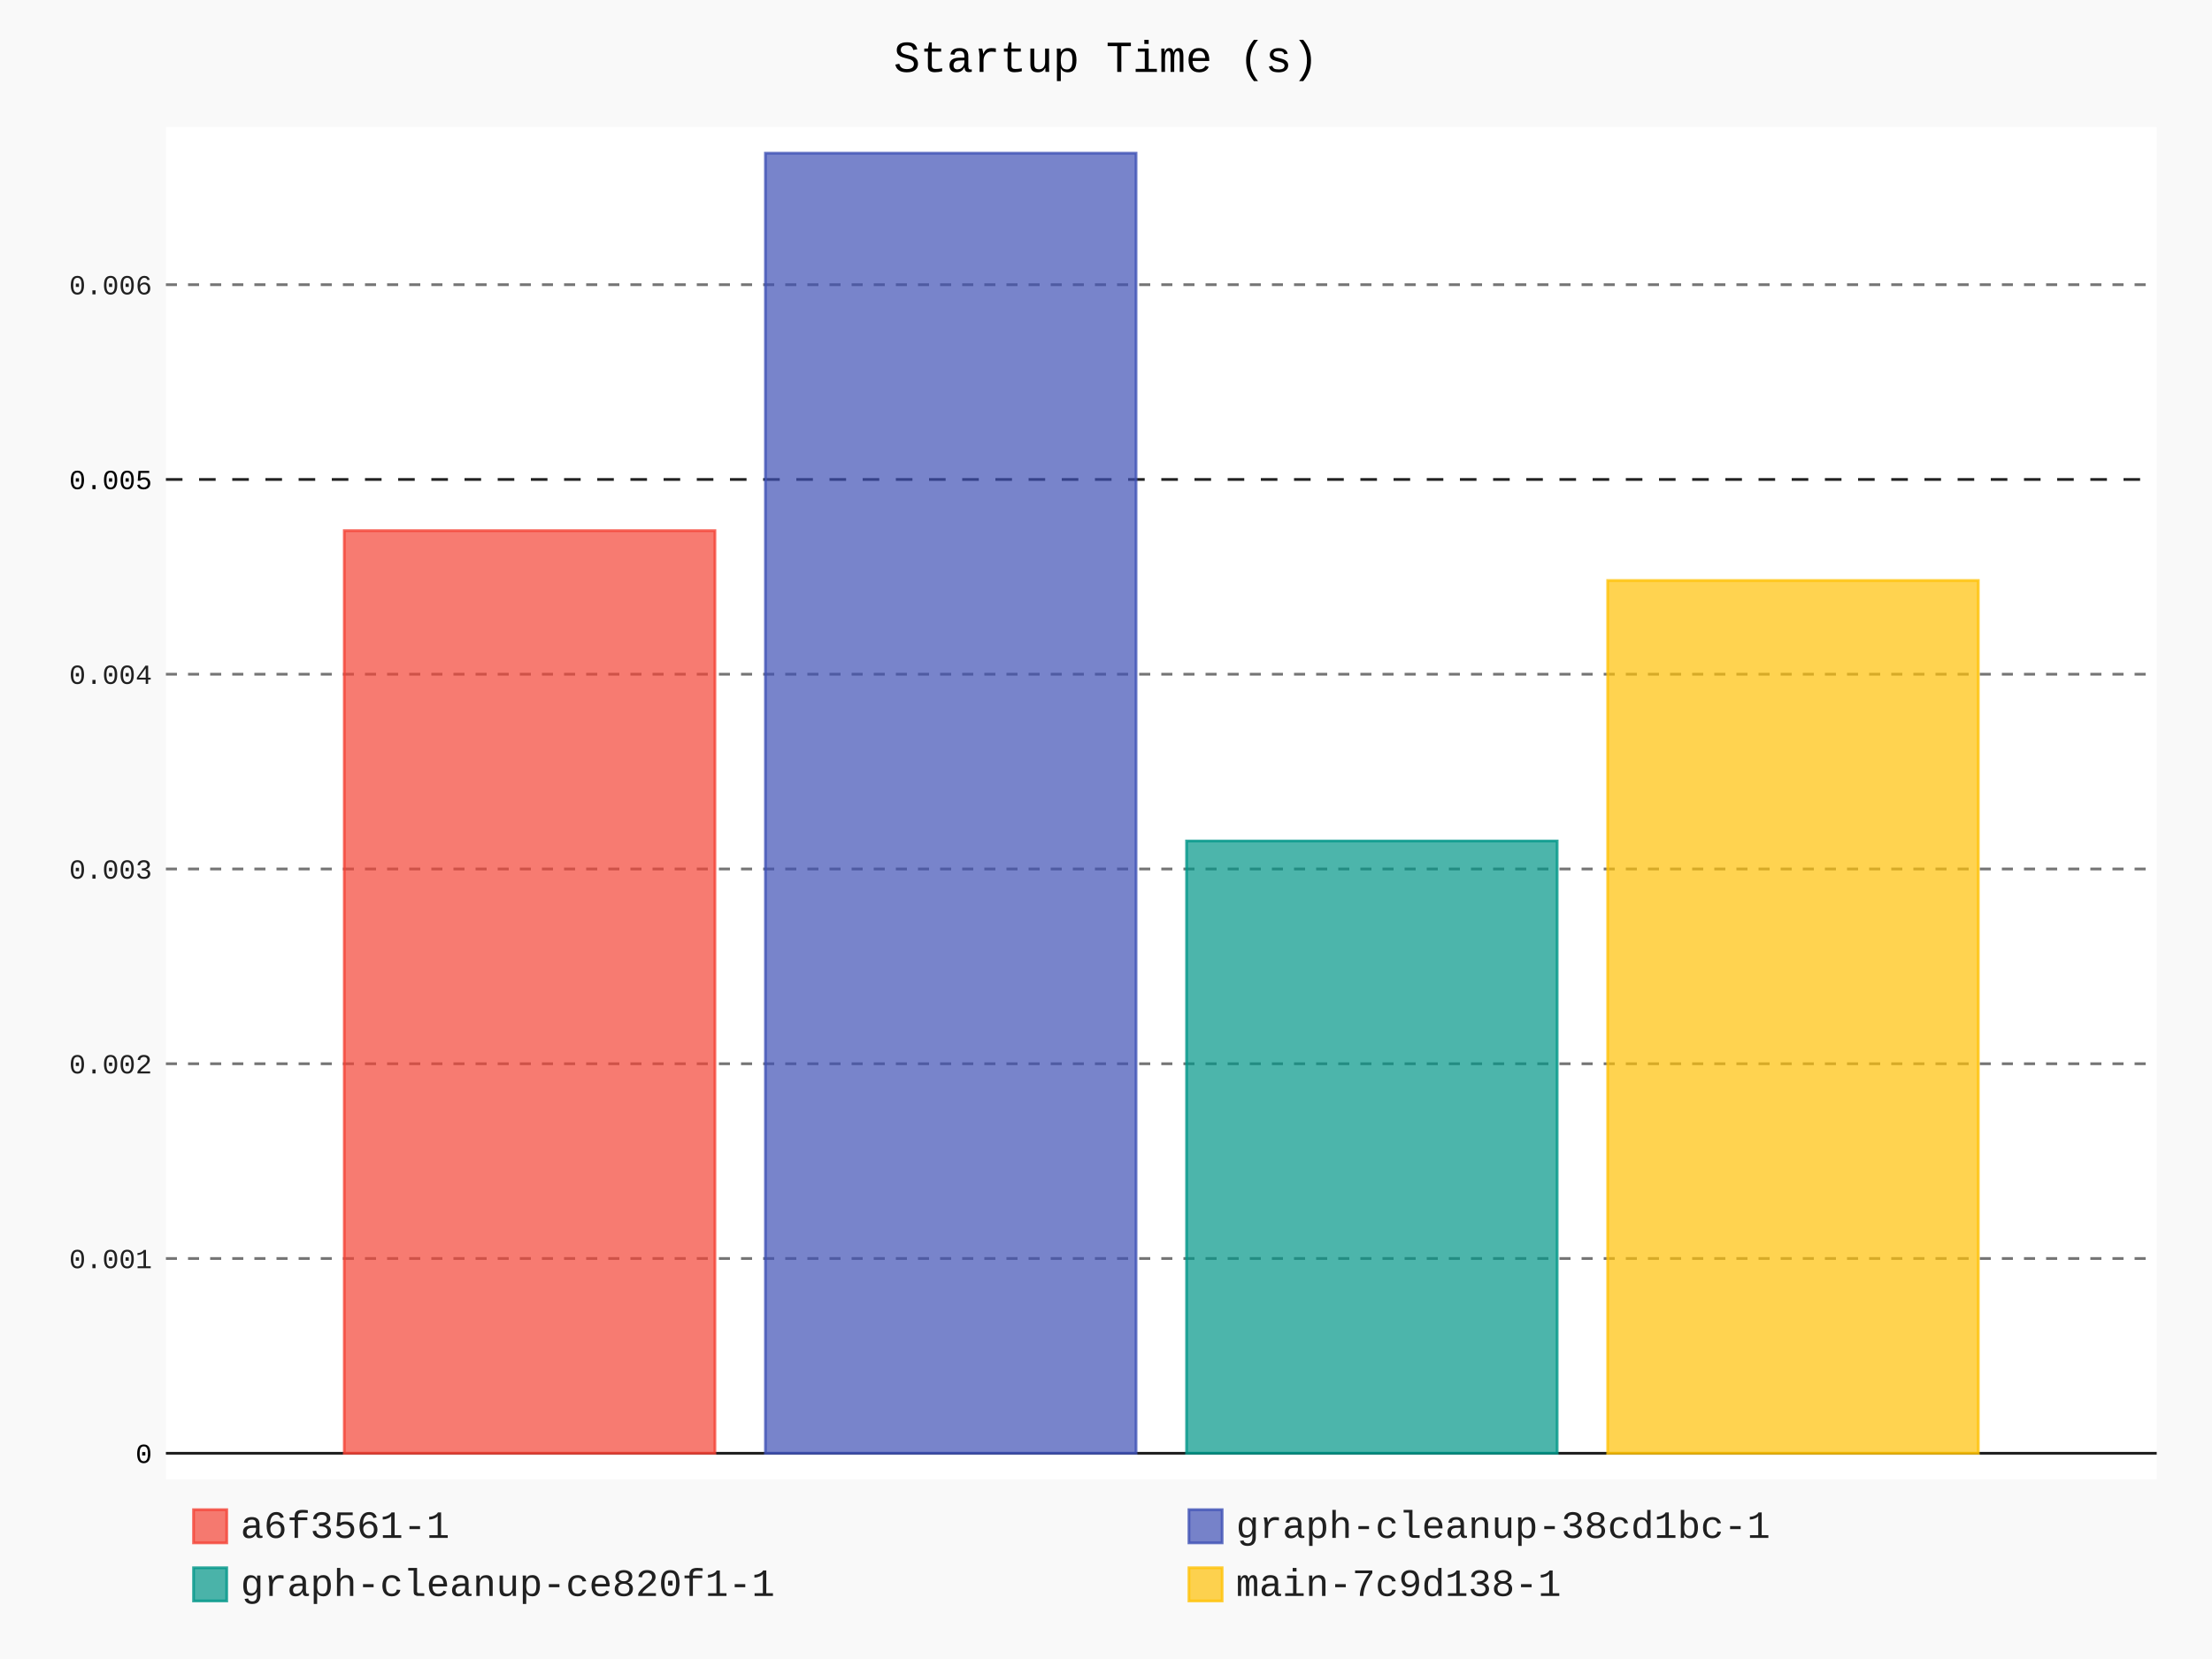
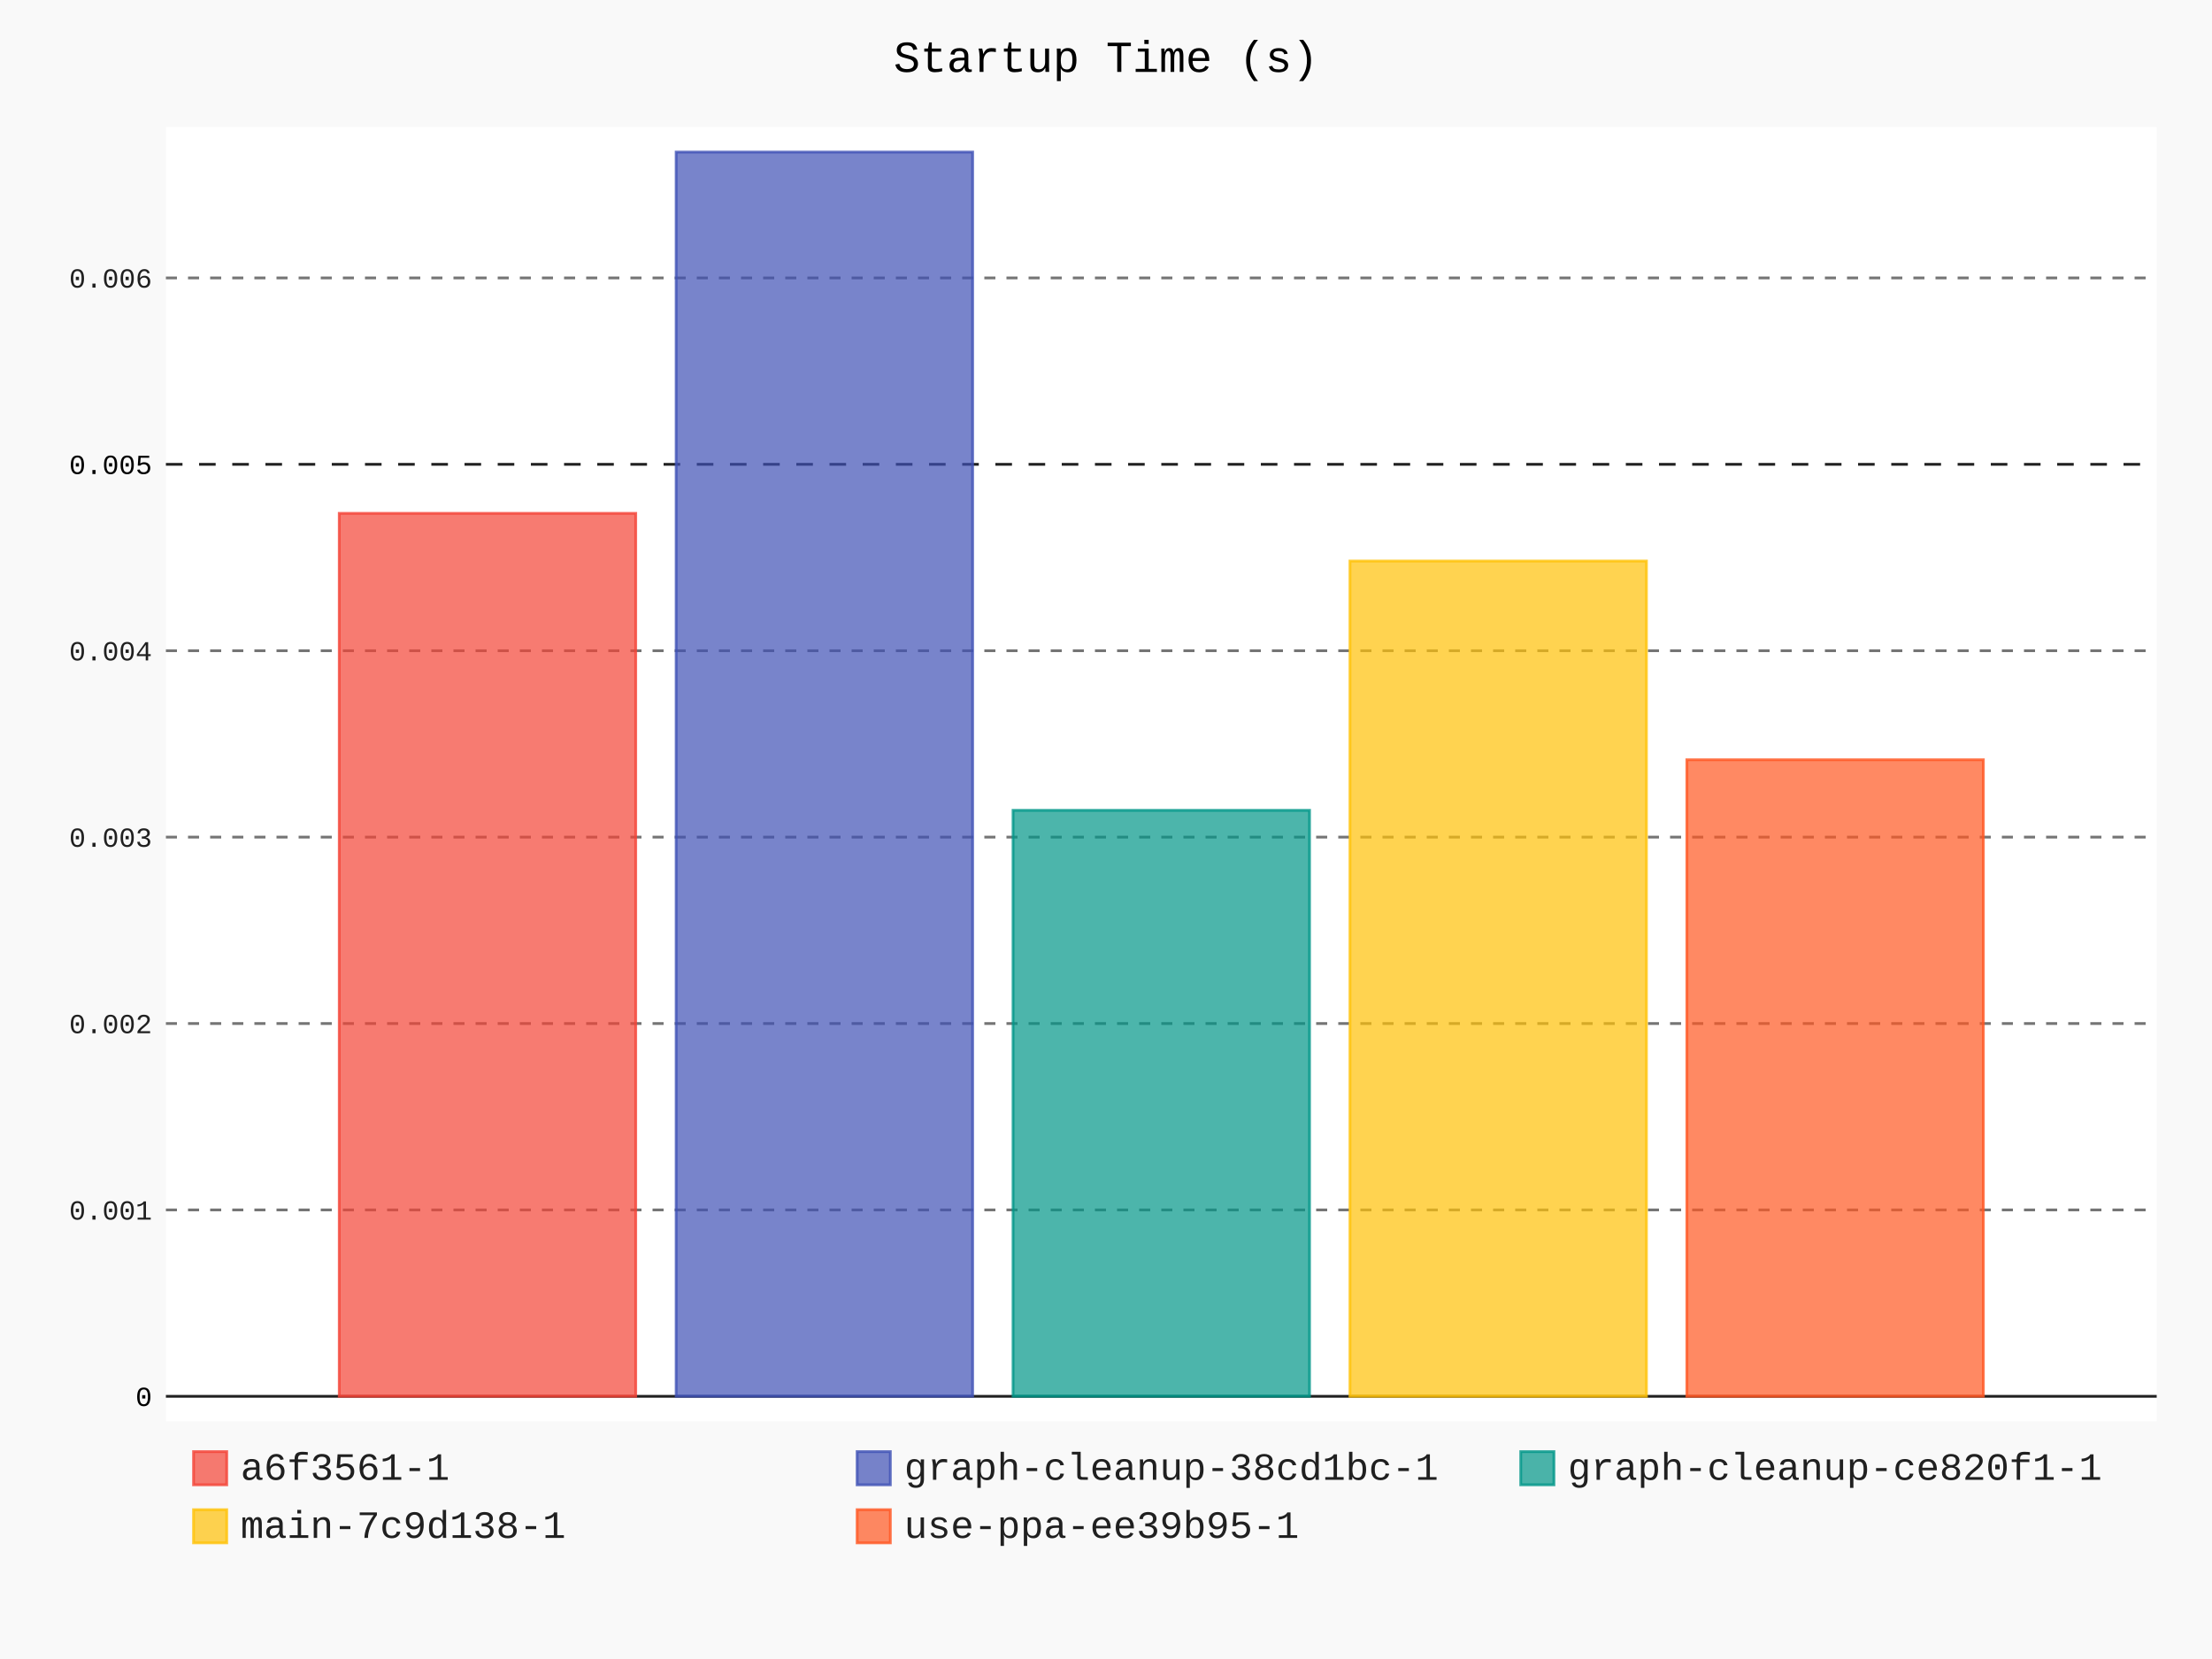
- <svg xmlns="http://www.w3.org/2000/svg" id="chart-b3150a8e-99e8-4e95-b1d9-e4ade803b48c" class="pygal-chart" viewBox="0 0 800 600">
+ <svg xmlns="http://www.w3.org/2000/svg" id="chart-a00856df-e40e-4b4b-afde-5bc787a07d56" class="pygal-chart" viewBox="0 0 800 600">
  <defs>
-     <style type="text/css">#chart-b3150a8e-99e8-4e95-b1d9-e4ade803b48c{-webkit-user-select:none;-webkit-font-smoothing:antialiased;font-family:Consolas,"Liberation Mono",Menlo,Courier,monospace}#chart-b3150a8e-99e8-4e95-b1d9-e4ade803b48c .title{font-family:Consolas,"Liberation Mono",Menlo,Courier,monospace;font-size:16px}#chart-b3150a8e-99e8-4e95-b1d9-e4ade803b48c .legends .legend text{font-family:Consolas,"Liberation Mono",Menlo,Courier,monospace;font-size:14px}#chart-b3150a8e-99e8-4e95-b1d9-e4ade803b48c .axis text{font-family:Consolas,"Liberation Mono",Menlo,Courier,monospace;font-size:10px}#chart-b3150a8e-99e8-4e95-b1d9-e4ade803b48c .axis text.major{font-family:Consolas,"Liberation Mono",Menlo,Courier,monospace;font-size:10px}#chart-b3150a8e-99e8-4e95-b1d9-e4ade803b48c .text-overlay text.value{font-family:Consolas,"Liberation Mono",Menlo,Courier,monospace;font-size:16px}#chart-b3150a8e-99e8-4e95-b1d9-e4ade803b48c .text-overlay text.label{font-family:Consolas,"Liberation Mono",Menlo,Courier,monospace;font-size:10px}#chart-b3150a8e-99e8-4e95-b1d9-e4ade803b48c .tooltip{font-family:Consolas,"Liberation Mono",Menlo,Courier,monospace;font-size:14px}#chart-b3150a8e-99e8-4e95-b1d9-e4ade803b48c text.no_data{font-family:Consolas,"Liberation Mono",Menlo,Courier,monospace;font-size:64px}
- #chart-b3150a8e-99e8-4e95-b1d9-e4ade803b48c{background-color:rgba(249,249,249,1)}#chart-b3150a8e-99e8-4e95-b1d9-e4ade803b48c path,#chart-b3150a8e-99e8-4e95-b1d9-e4ade803b48c line,#chart-b3150a8e-99e8-4e95-b1d9-e4ade803b48c rect,#chart-b3150a8e-99e8-4e95-b1d9-e4ade803b48c circle{-webkit-transition:150ms;-moz-transition:150ms;transition:150ms}#chart-b3150a8e-99e8-4e95-b1d9-e4ade803b48c .graph &gt; .background{fill:rgba(249,249,249,1)}#chart-b3150a8e-99e8-4e95-b1d9-e4ade803b48c .plot &gt; .background{fill:rgba(255,255,255,1)}#chart-b3150a8e-99e8-4e95-b1d9-e4ade803b48c .graph{fill:rgba(0,0,0,.87)}#chart-b3150a8e-99e8-4e95-b1d9-e4ade803b48c text.no_data{fill:rgba(0,0,0,1)}#chart-b3150a8e-99e8-4e95-b1d9-e4ade803b48c .title{fill:rgba(0,0,0,1)}#chart-b3150a8e-99e8-4e95-b1d9-e4ade803b48c .legends .legend text{fill:rgba(0,0,0,.87)}#chart-b3150a8e-99e8-4e95-b1d9-e4ade803b48c .legends .legend:hover text{fill:rgba(0,0,0,1)}#chart-b3150a8e-99e8-4e95-b1d9-e4ade803b48c .axis .line{stroke:rgba(0,0,0,1)}#chart-b3150a8e-99e8-4e95-b1d9-e4ade803b48c .axis .guide.line{stroke:rgba(0,0,0,.54)}#chart-b3150a8e-99e8-4e95-b1d9-e4ade803b48c .axis .major.line{stroke:rgba(0,0,0,.87)}#chart-b3150a8e-99e8-4e95-b1d9-e4ade803b48c .axis text.major{fill:rgba(0,0,0,1)}#chart-b3150a8e-99e8-4e95-b1d9-e4ade803b48c .axis.y .guides:hover .guide.line,#chart-b3150a8e-99e8-4e95-b1d9-e4ade803b48c .line-graph .axis.x .guides:hover .guide.line,#chart-b3150a8e-99e8-4e95-b1d9-e4ade803b48c .stackedline-graph .axis.x .guides:hover .guide.line,#chart-b3150a8e-99e8-4e95-b1d9-e4ade803b48c .xy-graph .axis.x .guides:hover .guide.line{stroke:rgba(0,0,0,1)}#chart-b3150a8e-99e8-4e95-b1d9-e4ade803b48c .axis .guides:hover text{fill:rgba(0,0,0,1)}#chart-b3150a8e-99e8-4e95-b1d9-e4ade803b48c .reactive{fill-opacity:.7;stroke-opacity:.8}#chart-b3150a8e-99e8-4e95-b1d9-e4ade803b48c .ci{stroke:rgba(0,0,0,.87)}#chart-b3150a8e-99e8-4e95-b1d9-e4ade803b48c .reactive.active,#chart-b3150a8e-99e8-4e95-b1d9-e4ade803b48c .active .reactive{fill-opacity:.8;stroke-opacity:.9;stroke-width:4}#chart-b3150a8e-99e8-4e95-b1d9-e4ade803b48c .ci .reactive.active{stroke-width:1.5}#chart-b3150a8e-99e8-4e95-b1d9-e4ade803b48c .series text{fill:rgba(0,0,0,1)}#chart-b3150a8e-99e8-4e95-b1d9-e4ade803b48c .tooltip rect{fill:rgba(255,255,255,1);stroke:rgba(0,0,0,1);-webkit-transition:opacity 150ms;-moz-transition:opacity 150ms;transition:opacity 150ms}#chart-b3150a8e-99e8-4e95-b1d9-e4ade803b48c .tooltip .label{fill:rgba(0,0,0,.87)}#chart-b3150a8e-99e8-4e95-b1d9-e4ade803b48c .tooltip .label{fill:rgba(0,0,0,.87)}#chart-b3150a8e-99e8-4e95-b1d9-e4ade803b48c .tooltip .legend{font-size:.8em;fill:rgba(0,0,0,.54)}#chart-b3150a8e-99e8-4e95-b1d9-e4ade803b48c .tooltip .x_label{font-size:.6em;fill:rgba(0,0,0,1)}#chart-b3150a8e-99e8-4e95-b1d9-e4ade803b48c .tooltip .xlink{font-size:.5em;text-decoration:underline}#chart-b3150a8e-99e8-4e95-b1d9-e4ade803b48c .tooltip .value{font-size:1.5em}#chart-b3150a8e-99e8-4e95-b1d9-e4ade803b48c .bound{font-size:.5em}#chart-b3150a8e-99e8-4e95-b1d9-e4ade803b48c .max-value{font-size:.75em;fill:rgba(0,0,0,.54)}#chart-b3150a8e-99e8-4e95-b1d9-e4ade803b48c .map-element{fill:rgba(255,255,255,1);stroke:rgba(0,0,0,.54) !important}#chart-b3150a8e-99e8-4e95-b1d9-e4ade803b48c .map-element .reactive{fill-opacity:inherit;stroke-opacity:inherit}#chart-b3150a8e-99e8-4e95-b1d9-e4ade803b48c .color-0,#chart-b3150a8e-99e8-4e95-b1d9-e4ade803b48c .color-0 a:visited{stroke:#F44336;fill:#F44336}#chart-b3150a8e-99e8-4e95-b1d9-e4ade803b48c .color-1,#chart-b3150a8e-99e8-4e95-b1d9-e4ade803b48c .color-1 a:visited{stroke:#3F51B5;fill:#3F51B5}#chart-b3150a8e-99e8-4e95-b1d9-e4ade803b48c .color-2,#chart-b3150a8e-99e8-4e95-b1d9-e4ade803b48c .color-2 a:visited{stroke:#009688;fill:#009688}#chart-b3150a8e-99e8-4e95-b1d9-e4ade803b48c .color-3,#chart-b3150a8e-99e8-4e95-b1d9-e4ade803b48c .color-3 a:visited{stroke:#FFC107;fill:#FFC107}#chart-b3150a8e-99e8-4e95-b1d9-e4ade803b48c .text-overlay .color-0 text{fill:black}#chart-b3150a8e-99e8-4e95-b1d9-e4ade803b48c .text-overlay .color-1 text{fill:black}#chart-b3150a8e-99e8-4e95-b1d9-e4ade803b48c .text-overlay .color-2 text{fill:black}#chart-b3150a8e-99e8-4e95-b1d9-e4ade803b48c .text-overlay .color-3 text{fill:black}
- #chart-b3150a8e-99e8-4e95-b1d9-e4ade803b48c text.no_data{text-anchor:middle}#chart-b3150a8e-99e8-4e95-b1d9-e4ade803b48c .guide.line{fill:none}#chart-b3150a8e-99e8-4e95-b1d9-e4ade803b48c .centered{text-anchor:middle}#chart-b3150a8e-99e8-4e95-b1d9-e4ade803b48c .title{text-anchor:middle}#chart-b3150a8e-99e8-4e95-b1d9-e4ade803b48c .legends .legend text{fill-opacity:1}#chart-b3150a8e-99e8-4e95-b1d9-e4ade803b48c .axis.x text{text-anchor:middle}#chart-b3150a8e-99e8-4e95-b1d9-e4ade803b48c .axis.x:not(.web) text[transform]{text-anchor:start}#chart-b3150a8e-99e8-4e95-b1d9-e4ade803b48c .axis.x:not(.web) text[transform].backwards{text-anchor:end}#chart-b3150a8e-99e8-4e95-b1d9-e4ade803b48c .axis.y text{text-anchor:end}#chart-b3150a8e-99e8-4e95-b1d9-e4ade803b48c .axis.y text[transform].backwards{text-anchor:start}#chart-b3150a8e-99e8-4e95-b1d9-e4ade803b48c .axis.y2 text{text-anchor:start}#chart-b3150a8e-99e8-4e95-b1d9-e4ade803b48c .axis.y2 text[transform].backwards{text-anchor:end}#chart-b3150a8e-99e8-4e95-b1d9-e4ade803b48c .axis .guide.line{stroke-dasharray:4,4}#chart-b3150a8e-99e8-4e95-b1d9-e4ade803b48c .axis .major.guide.line{stroke-dasharray:6,6}#chart-b3150a8e-99e8-4e95-b1d9-e4ade803b48c .horizontal .axis.y .guide.line,#chart-b3150a8e-99e8-4e95-b1d9-e4ade803b48c .horizontal .axis.y2 .guide.line,#chart-b3150a8e-99e8-4e95-b1d9-e4ade803b48c .vertical .axis.x .guide.line{opacity:0}#chart-b3150a8e-99e8-4e95-b1d9-e4ade803b48c .horizontal .axis.always_show .guide.line,#chart-b3150a8e-99e8-4e95-b1d9-e4ade803b48c .vertical .axis.always_show .guide.line{opacity:1 !important}#chart-b3150a8e-99e8-4e95-b1d9-e4ade803b48c .axis.y .guides:hover .guide.line,#chart-b3150a8e-99e8-4e95-b1d9-e4ade803b48c .axis.y2 .guides:hover .guide.line,#chart-b3150a8e-99e8-4e95-b1d9-e4ade803b48c .axis.x .guides:hover .guide.line{opacity:1}#chart-b3150a8e-99e8-4e95-b1d9-e4ade803b48c .axis .guides:hover text{opacity:1}#chart-b3150a8e-99e8-4e95-b1d9-e4ade803b48c .nofill{fill:none}#chart-b3150a8e-99e8-4e95-b1d9-e4ade803b48c .subtle-fill{fill-opacity:.2}#chart-b3150a8e-99e8-4e95-b1d9-e4ade803b48c .dot{stroke-width:1px;fill-opacity:1}#chart-b3150a8e-99e8-4e95-b1d9-e4ade803b48c .dot.active{stroke-width:5px}#chart-b3150a8e-99e8-4e95-b1d9-e4ade803b48c .dot.negative{fill:transparent}#chart-b3150a8e-99e8-4e95-b1d9-e4ade803b48c text,#chart-b3150a8e-99e8-4e95-b1d9-e4ade803b48c tspan{stroke:none !important}#chart-b3150a8e-99e8-4e95-b1d9-e4ade803b48c .series text.active{opacity:1}#chart-b3150a8e-99e8-4e95-b1d9-e4ade803b48c .tooltip rect{fill-opacity:.95;stroke-width:.5}#chart-b3150a8e-99e8-4e95-b1d9-e4ade803b48c .tooltip text{fill-opacity:1}#chart-b3150a8e-99e8-4e95-b1d9-e4ade803b48c .showable{visibility:hidden}#chart-b3150a8e-99e8-4e95-b1d9-e4ade803b48c .showable.shown{visibility:visible}#chart-b3150a8e-99e8-4e95-b1d9-e4ade803b48c .gauge-background{fill:rgba(229,229,229,1);stroke:none}#chart-b3150a8e-99e8-4e95-b1d9-e4ade803b48c .bg-lines{stroke:rgba(249,249,249,1);stroke-width:2px}</style>
+     <style type="text/css">#chart-a00856df-e40e-4b4b-afde-5bc787a07d56{-webkit-user-select:none;-webkit-font-smoothing:antialiased;font-family:Consolas,"Liberation Mono",Menlo,Courier,monospace}#chart-a00856df-e40e-4b4b-afde-5bc787a07d56 .title{font-family:Consolas,"Liberation Mono",Menlo,Courier,monospace;font-size:16px}#chart-a00856df-e40e-4b4b-afde-5bc787a07d56 .legends .legend text{font-family:Consolas,"Liberation Mono",Menlo,Courier,monospace;font-size:14px}#chart-a00856df-e40e-4b4b-afde-5bc787a07d56 .axis text{font-family:Consolas,"Liberation Mono",Menlo,Courier,monospace;font-size:10px}#chart-a00856df-e40e-4b4b-afde-5bc787a07d56 .axis text.major{font-family:Consolas,"Liberation Mono",Menlo,Courier,monospace;font-size:10px}#chart-a00856df-e40e-4b4b-afde-5bc787a07d56 .text-overlay text.value{font-family:Consolas,"Liberation Mono",Menlo,Courier,monospace;font-size:16px}#chart-a00856df-e40e-4b4b-afde-5bc787a07d56 .text-overlay text.label{font-family:Consolas,"Liberation Mono",Menlo,Courier,monospace;font-size:10px}#chart-a00856df-e40e-4b4b-afde-5bc787a07d56 .tooltip{font-family:Consolas,"Liberation Mono",Menlo,Courier,monospace;font-size:14px}#chart-a00856df-e40e-4b4b-afde-5bc787a07d56 text.no_data{font-family:Consolas,"Liberation Mono",Menlo,Courier,monospace;font-size:64px}
+ #chart-a00856df-e40e-4b4b-afde-5bc787a07d56{background-color:rgba(249,249,249,1)}#chart-a00856df-e40e-4b4b-afde-5bc787a07d56 path,#chart-a00856df-e40e-4b4b-afde-5bc787a07d56 line,#chart-a00856df-e40e-4b4b-afde-5bc787a07d56 rect,#chart-a00856df-e40e-4b4b-afde-5bc787a07d56 circle{-webkit-transition:150ms;-moz-transition:150ms;transition:150ms}#chart-a00856df-e40e-4b4b-afde-5bc787a07d56 .graph &gt; .background{fill:rgba(249,249,249,1)}#chart-a00856df-e40e-4b4b-afde-5bc787a07d56 .plot &gt; .background{fill:rgba(255,255,255,1)}#chart-a00856df-e40e-4b4b-afde-5bc787a07d56 .graph{fill:rgba(0,0,0,.87)}#chart-a00856df-e40e-4b4b-afde-5bc787a07d56 text.no_data{fill:rgba(0,0,0,1)}#chart-a00856df-e40e-4b4b-afde-5bc787a07d56 .title{fill:rgba(0,0,0,1)}#chart-a00856df-e40e-4b4b-afde-5bc787a07d56 .legends .legend text{fill:rgba(0,0,0,.87)}#chart-a00856df-e40e-4b4b-afde-5bc787a07d56 .legends .legend:hover text{fill:rgba(0,0,0,1)}#chart-a00856df-e40e-4b4b-afde-5bc787a07d56 .axis .line{stroke:rgba(0,0,0,1)}#chart-a00856df-e40e-4b4b-afde-5bc787a07d56 .axis .guide.line{stroke:rgba(0,0,0,.54)}#chart-a00856df-e40e-4b4b-afde-5bc787a07d56 .axis .major.line{stroke:rgba(0,0,0,.87)}#chart-a00856df-e40e-4b4b-afde-5bc787a07d56 .axis text.major{fill:rgba(0,0,0,1)}#chart-a00856df-e40e-4b4b-afde-5bc787a07d56 .axis.y .guides:hover .guide.line,#chart-a00856df-e40e-4b4b-afde-5bc787a07d56 .line-graph .axis.x .guides:hover .guide.line,#chart-a00856df-e40e-4b4b-afde-5bc787a07d56 .stackedline-graph .axis.x .guides:hover .guide.line,#chart-a00856df-e40e-4b4b-afde-5bc787a07d56 .xy-graph .axis.x .guides:hover .guide.line{stroke:rgba(0,0,0,1)}#chart-a00856df-e40e-4b4b-afde-5bc787a07d56 .axis .guides:hover text{fill:rgba(0,0,0,1)}#chart-a00856df-e40e-4b4b-afde-5bc787a07d56 .reactive{fill-opacity:.7;stroke-opacity:.8}#chart-a00856df-e40e-4b4b-afde-5bc787a07d56 .ci{stroke:rgba(0,0,0,.87)}#chart-a00856df-e40e-4b4b-afde-5bc787a07d56 .reactive.active,#chart-a00856df-e40e-4b4b-afde-5bc787a07d56 .active .reactive{fill-opacity:.8;stroke-opacity:.9;stroke-width:4}#chart-a00856df-e40e-4b4b-afde-5bc787a07d56 .ci .reactive.active{stroke-width:1.5}#chart-a00856df-e40e-4b4b-afde-5bc787a07d56 .series text{fill:rgba(0,0,0,1)}#chart-a00856df-e40e-4b4b-afde-5bc787a07d56 .tooltip rect{fill:rgba(255,255,255,1);stroke:rgba(0,0,0,1);-webkit-transition:opacity 150ms;-moz-transition:opacity 150ms;transition:opacity 150ms}#chart-a00856df-e40e-4b4b-afde-5bc787a07d56 .tooltip .label{fill:rgba(0,0,0,.87)}#chart-a00856df-e40e-4b4b-afde-5bc787a07d56 .tooltip .label{fill:rgba(0,0,0,.87)}#chart-a00856df-e40e-4b4b-afde-5bc787a07d56 .tooltip .legend{font-size:.8em;fill:rgba(0,0,0,.54)}#chart-a00856df-e40e-4b4b-afde-5bc787a07d56 .tooltip .x_label{font-size:.6em;fill:rgba(0,0,0,1)}#chart-a00856df-e40e-4b4b-afde-5bc787a07d56 .tooltip .xlink{font-size:.5em;text-decoration:underline}#chart-a00856df-e40e-4b4b-afde-5bc787a07d56 .tooltip .value{font-size:1.5em}#chart-a00856df-e40e-4b4b-afde-5bc787a07d56 .bound{font-size:.5em}#chart-a00856df-e40e-4b4b-afde-5bc787a07d56 .max-value{font-size:.75em;fill:rgba(0,0,0,.54)}#chart-a00856df-e40e-4b4b-afde-5bc787a07d56 .map-element{fill:rgba(255,255,255,1);stroke:rgba(0,0,0,.54) !important}#chart-a00856df-e40e-4b4b-afde-5bc787a07d56 .map-element .reactive{fill-opacity:inherit;stroke-opacity:inherit}#chart-a00856df-e40e-4b4b-afde-5bc787a07d56 .color-0,#chart-a00856df-e40e-4b4b-afde-5bc787a07d56 .color-0 a:visited{stroke:#F44336;fill:#F44336}#chart-a00856df-e40e-4b4b-afde-5bc787a07d56 .color-1,#chart-a00856df-e40e-4b4b-afde-5bc787a07d56 .color-1 a:visited{stroke:#3F51B5;fill:#3F51B5}#chart-a00856df-e40e-4b4b-afde-5bc787a07d56 .color-2,#chart-a00856df-e40e-4b4b-afde-5bc787a07d56 .color-2 a:visited{stroke:#009688;fill:#009688}#chart-a00856df-e40e-4b4b-afde-5bc787a07d56 .color-3,#chart-a00856df-e40e-4b4b-afde-5bc787a07d56 .color-3 a:visited{stroke:#FFC107;fill:#FFC107}#chart-a00856df-e40e-4b4b-afde-5bc787a07d56 .color-4,#chart-a00856df-e40e-4b4b-afde-5bc787a07d56 .color-4 a:visited{stroke:#FF5722;fill:#FF5722}#chart-a00856df-e40e-4b4b-afde-5bc787a07d56 .text-overlay .color-0 text{fill:black}#chart-a00856df-e40e-4b4b-afde-5bc787a07d56 .text-overlay .color-1 text{fill:black}#chart-a00856df-e40e-4b4b-afde-5bc787a07d56 .text-overlay .color-2 text{fill:black}#chart-a00856df-e40e-4b4b-afde-5bc787a07d56 .text-overlay .color-3 text{fill:black}#chart-a00856df-e40e-4b4b-afde-5bc787a07d56 .text-overlay .color-4 text{fill:black}
+ #chart-a00856df-e40e-4b4b-afde-5bc787a07d56 text.no_data{text-anchor:middle}#chart-a00856df-e40e-4b4b-afde-5bc787a07d56 .guide.line{fill:none}#chart-a00856df-e40e-4b4b-afde-5bc787a07d56 .centered{text-anchor:middle}#chart-a00856df-e40e-4b4b-afde-5bc787a07d56 .title{text-anchor:middle}#chart-a00856df-e40e-4b4b-afde-5bc787a07d56 .legends .legend text{fill-opacity:1}#chart-a00856df-e40e-4b4b-afde-5bc787a07d56 .axis.x text{text-anchor:middle}#chart-a00856df-e40e-4b4b-afde-5bc787a07d56 .axis.x:not(.web) text[transform]{text-anchor:start}#chart-a00856df-e40e-4b4b-afde-5bc787a07d56 .axis.x:not(.web) text[transform].backwards{text-anchor:end}#chart-a00856df-e40e-4b4b-afde-5bc787a07d56 .axis.y text{text-anchor:end}#chart-a00856df-e40e-4b4b-afde-5bc787a07d56 .axis.y text[transform].backwards{text-anchor:start}#chart-a00856df-e40e-4b4b-afde-5bc787a07d56 .axis.y2 text{text-anchor:start}#chart-a00856df-e40e-4b4b-afde-5bc787a07d56 .axis.y2 text[transform].backwards{text-anchor:end}#chart-a00856df-e40e-4b4b-afde-5bc787a07d56 .axis .guide.line{stroke-dasharray:4,4}#chart-a00856df-e40e-4b4b-afde-5bc787a07d56 .axis .major.guide.line{stroke-dasharray:6,6}#chart-a00856df-e40e-4b4b-afde-5bc787a07d56 .horizontal .axis.y .guide.line,#chart-a00856df-e40e-4b4b-afde-5bc787a07d56 .horizontal .axis.y2 .guide.line,#chart-a00856df-e40e-4b4b-afde-5bc787a07d56 .vertical .axis.x .guide.line{opacity:0}#chart-a00856df-e40e-4b4b-afde-5bc787a07d56 .horizontal .axis.always_show .guide.line,#chart-a00856df-e40e-4b4b-afde-5bc787a07d56 .vertical .axis.always_show .guide.line{opacity:1 !important}#chart-a00856df-e40e-4b4b-afde-5bc787a07d56 .axis.y .guides:hover .guide.line,#chart-a00856df-e40e-4b4b-afde-5bc787a07d56 .axis.y2 .guides:hover .guide.line,#chart-a00856df-e40e-4b4b-afde-5bc787a07d56 .axis.x .guides:hover .guide.line{opacity:1}#chart-a00856df-e40e-4b4b-afde-5bc787a07d56 .axis .guides:hover text{opacity:1}#chart-a00856df-e40e-4b4b-afde-5bc787a07d56 .nofill{fill:none}#chart-a00856df-e40e-4b4b-afde-5bc787a07d56 .subtle-fill{fill-opacity:.2}#chart-a00856df-e40e-4b4b-afde-5bc787a07d56 .dot{stroke-width:1px;fill-opacity:1}#chart-a00856df-e40e-4b4b-afde-5bc787a07d56 .dot.active{stroke-width:5px}#chart-a00856df-e40e-4b4b-afde-5bc787a07d56 .dot.negative{fill:transparent}#chart-a00856df-e40e-4b4b-afde-5bc787a07d56 text,#chart-a00856df-e40e-4b4b-afde-5bc787a07d56 tspan{stroke:none !important}#chart-a00856df-e40e-4b4b-afde-5bc787a07d56 .series text.active{opacity:1}#chart-a00856df-e40e-4b4b-afde-5bc787a07d56 .tooltip rect{fill-opacity:.95;stroke-width:.5}#chart-a00856df-e40e-4b4b-afde-5bc787a07d56 .tooltip text{fill-opacity:1}#chart-a00856df-e40e-4b4b-afde-5bc787a07d56 .showable{visibility:hidden}#chart-a00856df-e40e-4b4b-afde-5bc787a07d56 .showable.shown{visibility:visible}#chart-a00856df-e40e-4b4b-afde-5bc787a07d56 .gauge-background{fill:rgba(229,229,229,1);stroke:none}#chart-a00856df-e40e-4b4b-afde-5bc787a07d56 .bg-lines{stroke:rgba(249,249,249,1);stroke-width:2px}</style>
  </defs>
  <g class="graph bar-graph vertical">
    <rect x="0" y="0" width="800" height="600" class="background" />
    <g transform="translate(60, 46)" class="plot">
-       <rect x="0" y="0" width="720.0" height="489.0" class="background" />
+       <rect x="0" y="0" width="720.0" height="468.0" class="background" />
      <g class="axis y always_show">
        <g class="guides">
-           <path d="M0 479.596 h720" class="axis major line" />
-           <text x="-5" y="483.096" class="major">0</text>
+           <path d="M0 459 h720" class="axis major line" />
+           <text x="-5" y="462.5" class="major">0</text>
        </g>
        <g class="guides">
-           <path d="M0 409.157 h720" class="guide line" />
-           <text x="-5" y="412.657" class="">0.001</text>
+           <path d="M0 391.586 h720" class="guide line" />
+           <text x="-5" y="395.086" class="">0.001</text>
        </g>
        <g class="guides">
-           <path d="M0 338.719 h720" class="guide line" />
-           <text x="-5" y="342.219" class="">0.002</text>
+           <path d="M0 324.172 h720" class="guide line" />
+           <text x="-5" y="327.672" class="">0.002</text>
        </g>
        <g class="guides">
-           <path d="M0 268.28 h720" class="guide line" />
-           <text x="-5" y="271.78" class="">0.003</text>
+           <path d="M0 256.758 h720" class="guide line" />
+           <text x="-5" y="260.258" class="">0.003</text>
        </g>
        <g class="guides">
-           <path d="M0 197.841 h720" class="guide line" />
-           <text x="-5" y="201.341" class="">0.004</text>
+           <path d="M0 189.345 h720" class="guide line" />
+           <text x="-5" y="192.845" class="">0.004</text>
        </g>
        <g class="guides">
-           <path d="M0 127.402 h720" class="major guide line" />
-           <text x="-5" y="130.902" class="major">0.005</text>
+           <path d="M0 121.931 h720" class="major guide line" />
+           <text x="-5" y="125.431" class="major">0.005</text>
        </g>
        <g class="guides">
-           <path d="M0 56.963 h720" class="guide line" />
-           <text x="-5" y="60.463" class="">0.006</text>
+           <path d="M0 54.517 h720" class="guide line" />
+           <text x="-5" y="58.017" class="">0.006</text>
        </g>
      </g>
      <g class="series serie-0 color-0">
        <g class="bars">
          <g class="bar">
-             <rect x="64.523" y="145.925" rx="0" ry="0" width="134.031" height="333.671" class="rect reactive tooltip-trigger" />
+             <rect x="62.695" y="139.658" rx="0" ry="0" width="107.225" height="319.342" class="rect reactive tooltip-trigger" />
          </g>
        </g>
      </g>
      <g class="series serie-1 color-1">
        <g class="bars">
          <g class="bar">
-             <rect x="216.831" y="9.404" rx="0" ry="0" width="134.031" height="470.192" class="rect reactive tooltip-trigger" />
+             <rect x="184.542" y="9.0" rx="0" ry="0" width="107.225" height="450.0" class="rect reactive tooltip-trigger" />
          </g>
        </g>
      </g>
      <g class="series serie-2 color-2">
        <g class="bars">
          <g class="bar">
-             <rect x="369.138" y="258.155" rx="0" ry="0" width="134.031" height="221.441" class="rect reactive tooltip-trigger" />
+             <rect x="306.388" y="247.068" rx="0" ry="0" width="107.225" height="211.932" class="rect reactive tooltip-trigger" />
          </g>
        </g>
      </g>
      <g class="series serie-3 color-3">
        <g class="bars">
          <g class="bar">
-             <rect x="521.446" y="163.943" rx="0" ry="0" width="134.031" height="315.653" class="rect reactive tooltip-trigger" />
+             <rect x="428.234" y="156.903" rx="0" ry="0" width="107.225" height="302.097" class="rect reactive tooltip-trigger" />
+           </g>
+         </g>
+       </g>
+       <g class="series serie-4 color-4">
+         <g class="bars">
+           <g class="bar">
+             <rect x="550.08" y="228.78" rx="0" ry="0" width="107.225" height="230.22" class="rect reactive tooltip-trigger" />
          </g>
        </g>
      </g>
    </g>
    <g class="titles">
      <text x="400.0" y="26" class="title plot_title">Startup Time (s)</text>
    </g>
    <g transform="translate(60, 46)" class="plot overlay">
      <g class="series serie-0 color-0" />
      <g class="series serie-1 color-1" />
      <g class="series serie-2 color-2" />
      <g class="series serie-3 color-3" />
+       <g class="series serie-4 color-4" />
    </g>
    <g transform="translate(60, 46)" class="plot text-overlay">
      <g class="series serie-0 color-0" />
      <g class="series serie-1 color-1" />
      <g class="series serie-2 color-2" />
      <g class="series serie-3 color-3" />
+       <g class="series serie-4 color-4" />
    </g>
    <g transform="translate(60, 46)" class="plot tooltip-overlay">
      <g transform="translate(0 0)" style="opacity: 0" class="tooltip">
        <rect rx="0" ry="0" width="0" height="0" class="tooltip-box" />
        <g class="text" />
      </g>
    </g>
-     <g transform="translate(70, 545)" class="legends">
+     <g transform="translate(70, 524)" class="legends">
      <g id="activate-serie-0" class="legend reactive activate-serie">
        <rect x="0.0" y="1.0" width="12" height="12" class="color-0 reactive" />
        <text x="17.0" y="11.2">a6f3561-1</text>
      </g>
      <g id="activate-serie-1" class="legend reactive activate-serie">
-         <rect x="360.0" y="1.0" width="12" height="12" class="color-1 reactive" />
-         <text x="377.0" y="11.2">graph-cleanup-38cd1bc-1</text>
+         <rect x="240.0" y="1.0" width="12" height="12" class="color-1 reactive" />
+         <text x="257.0" y="11.2">graph-cleanup-38cd1bc-1</text>
      </g>
      <g id="activate-serie-2" class="legend reactive activate-serie">
-         <rect x="0.0" y="22.0" width="12" height="12" class="color-2 reactive" />
-         <text x="17.0" y="32.2">graph-cleanup-ce820f1-1</text>
+         <rect x="480.0" y="1.0" width="12" height="12" class="color-2 reactive" />
+         <text x="497.0" y="11.2">graph-cleanup-ce820f1-1</text>
      </g>
      <g id="activate-serie-3" class="legend reactive activate-serie">
-         <rect x="360.0" y="22.0" width="12" height="12" class="color-3 reactive" />
-         <text x="377.0" y="32.2">main-7c9d138-1</text>
+         <rect x="0.0" y="22.0" width="12" height="12" class="color-3 reactive" />
+         <text x="17.0" y="32.2">main-7c9d138-1</text>
+       </g>
+       <g id="activate-serie-4" class="legend reactive activate-serie">
+         <rect x="240.0" y="22.0" width="12" height="12" class="color-4 reactive" />
+         <text x="257.0" y="32.2">use-ppa-ee39b95-1</text>
      </g>
    </g>
  </g>
</svg>
